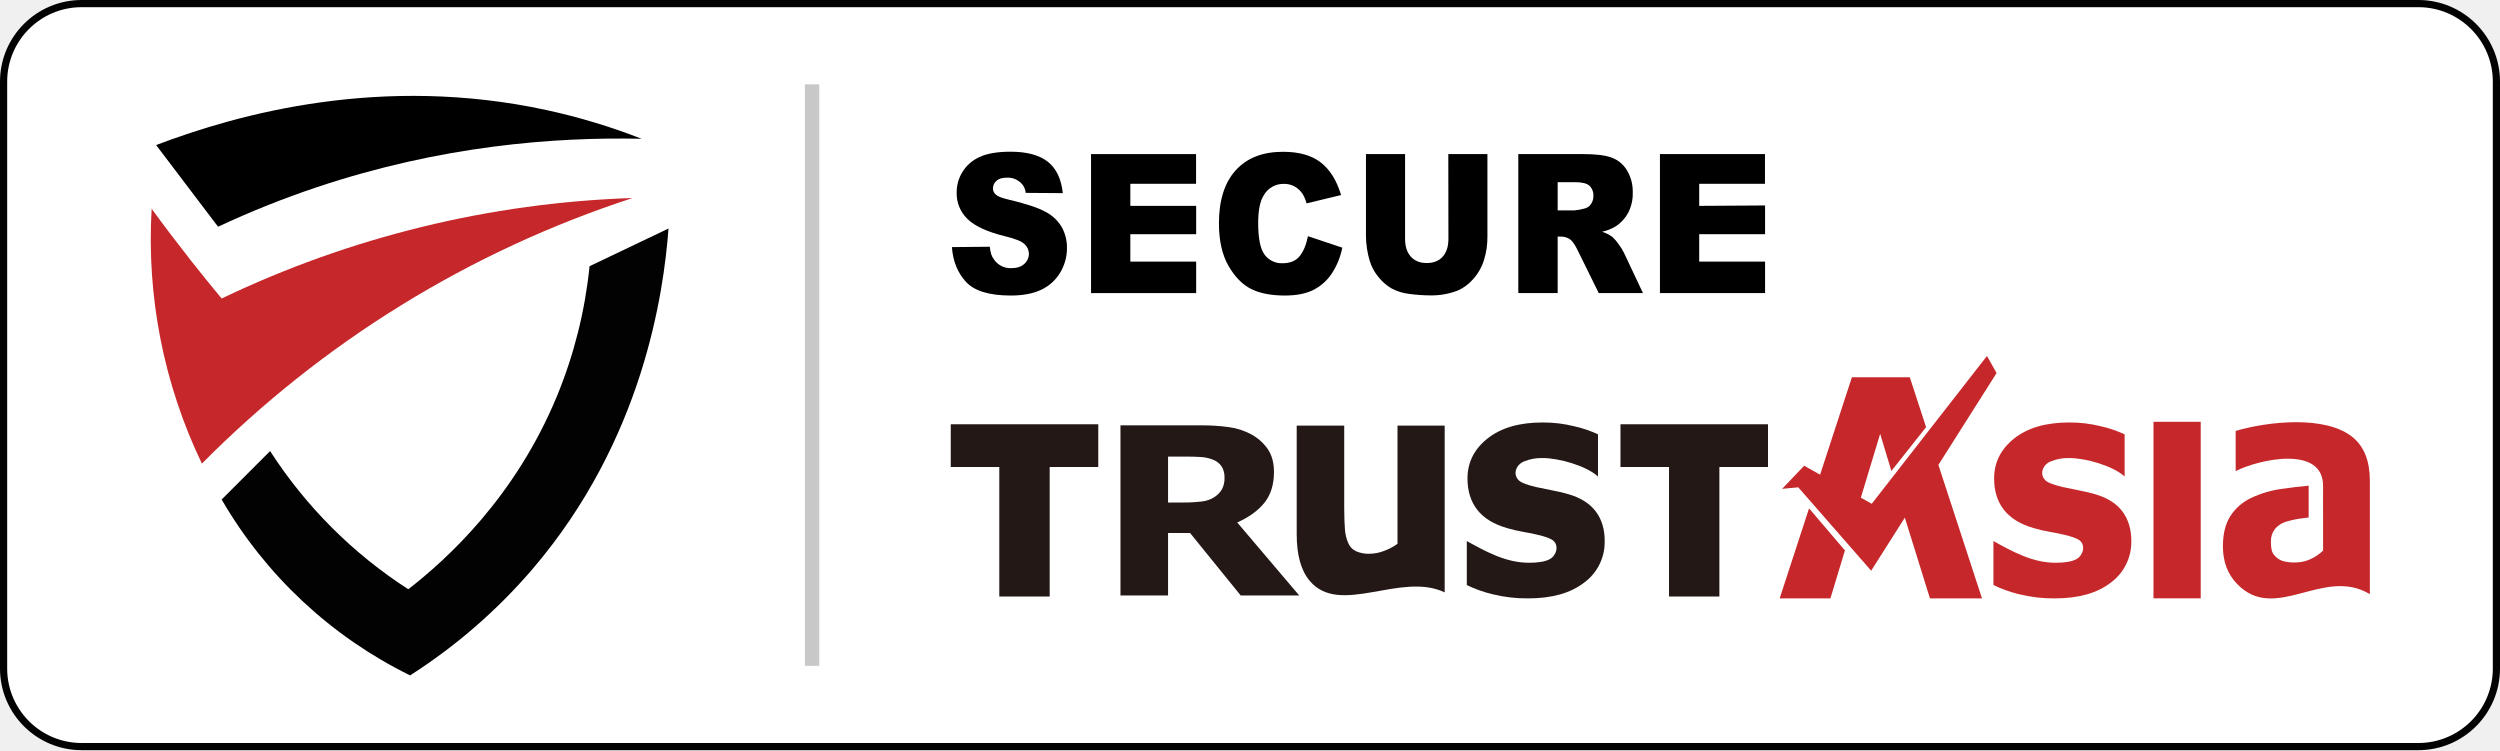
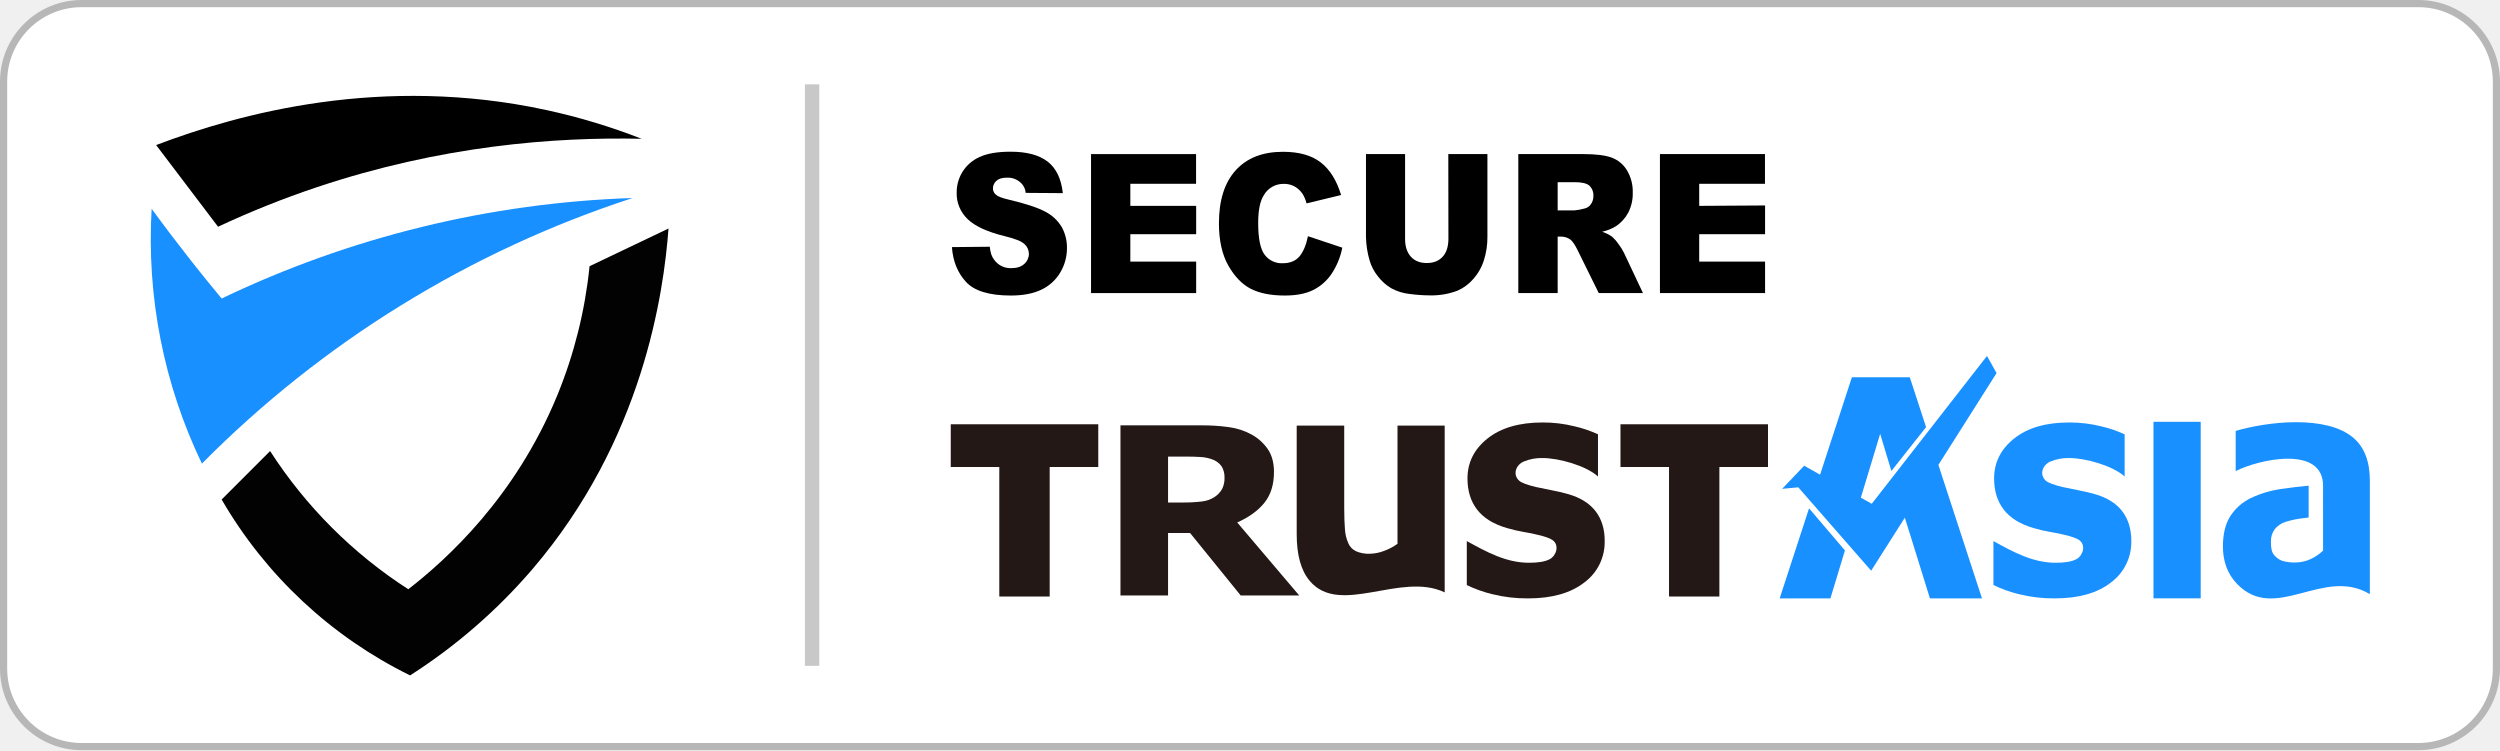
<svg xmlns="http://www.w3.org/2000/svg" viewBox="0 0 1393 418">
  <defs>
-     <style>.cls-1{fill:#fff;stroke:#020202;stroke-miterlimit:10;stroke-width:4px;}.cls-2{fill:#c6272a;}.cls-3{fill:#020202;}.cls-4{fill:#c8c8c8;}.cls-5,.cls-7{fill:#c5272a;}.cls-5,.cls-6{fill-rule:evenodd;}.cls-6{fill:#231815;}</style>
+     <style>.cls-1{fill:#fff;stroke:#b7b7b7;stroke-miterlimit:10;stroke-width:4px;}.cls-2{fill:#1890ff;}.cls-3{fill:#020202;}.cls-4{fill:#c8c8c8;}.cls-5,.cls-7{fill:#1890ff;}.cls-5,.cls-6{fill-rule:evenodd;}.cls-6{fill:#231815;}</style>
  </defs>
  <g id="图层_2" data-name="图层 2">
    <g id="图层_1-2" data-name="图层 1">
      <rect class="cls-1" x="2" y="2" width="1389" height="414" rx="43.5" />
      <path d="M87,80.83l34.5,45.5a518.31,518.31,0,0,1,55-22c68.93-23.09,132.09-28.07,181-27a348.13,348.13,0,0,0-53-16C213,41.49,133.37,63.16,87,80.83Z" />
      <path class="cls-2" d="M84.5,116.33a288.7,288.7,0,0,0,28,142,598.81,598.81,0,0,1,240-148,573.64,573.64,0,0,0-229,56q-8.46-10.17-17-21Q94.92,130.62,84.5,116.33Z" />
      <path class="cls-3" d="M150.5,251.33l-27,27a247.46,247.46,0,0,0,105,98,309.3,309.3,0,0,0,68-59c61.84-72.12,73.29-154,76-190l-44,21a257.93,257.93,0,0,1-18,72c-23.3,56.65-61.46,91.27-83,108a257.35,257.35,0,0,1-77-77Z" />
      <rect class="cls-4" x="448.5" y="47" width="8" height="324" />
      <path d="M530.41,137.69l21.09-.21c.45,3.7,1,5.3,2.43,7.23a11.13,11.13,0,0,0,9.64,4.7q4.68,0,7.21-2.4a7.45,7.45,0,0,0,2.53-5.57,7.36,7.36,0,0,0-2.41-5.39q-2.42-2.38-11.18-4.49-14.37-3.54-20.49-9.41a19.68,19.68,0,0,1-6.17-15,21.66,21.66,0,0,1,3.16-11.27,21.41,21.41,0,0,1,9.49-8.35q6.35-3,17.38-3,13.54,0,20.66,5.52t8.46,17.57l-20.71-.15a8.57,8.57,0,0,0-3.32-6.14A10.46,10.46,0,0,0,560.92,99q-3.81,0-5.74,1.77a5.65,5.65,0,0,0-1.92,4.31,4.47,4.47,0,0,0,1.59,3.33q1.54,1.53,7.32,2.85,14.33,3.38,20.52,6.84a22.42,22.42,0,0,1,9,8.58,23.4,23.4,0,0,1,2.82,11.47,26.23,26.23,0,0,1-3.76,13.73,24.23,24.23,0,0,1-10.51,9.54q-6.75,3.24-17,3.25-18,0-25-7.61T530.41,137.69Z" />
      <path d="M607.93,85.86h58.52V102.4H629.82v12.31H666.5V130.5H629.82v15.27H666.5v17.54H607.93Z" />
      <path d="M728.79,131.61,747.93,138a40.54,40.54,0,0,1-6.08,14.74,26.92,26.92,0,0,1-10.29,8.93q-6.15,3-15.64,3-11.52,0-18.82-3.67t-12.61-12.91q-5.29-9.24-5.3-23.65,0-19.22,9.33-29.54t26.39-10.32q13.35,0,21,5.92t11.35,18.17L728,113.33a18.7,18.7,0,0,0-2.12-5.17,13,13,0,0,0-4.48-4.23,11.94,11.94,0,0,0-5.93-1.48A12.57,12.57,0,0,0,704.06,109q-3,4.86-3,15.25,0,12.87,3.57,17.65a11.81,11.81,0,0,0,10,4.78q6.26,0,9.47-3.86T728.79,131.61Z" />
      <path d="M807,85.86h21.79V132a42.25,42.25,0,0,1-1.95,13,28.65,28.65,0,0,1-6.13,10.67A24.35,24.35,0,0,1,812,162a40.59,40.59,0,0,1-15.28,2.59,89.12,89.12,0,0,1-11.25-.79,27.48,27.48,0,0,1-10.2-3.15,26,26,0,0,1-7.49-6.67,25.25,25.25,0,0,1-4.66-8.93,50.21,50.21,0,0,1-2-13.09V85.86h21.79V133.1q0,6.33,3.2,9.9t8.9,3.56q5.64,0,8.84-3.51t3.21-10Z" />
      <path d="M846,163.31V85.86h36.39q10.13,0,15.48,1.9a16.74,16.74,0,0,1,8.63,7.06,22.91,22.91,0,0,1,3.27,12.54,23.09,23.09,0,0,1-2.51,11.12,20.59,20.59,0,0,1-6.89,7.58,24.86,24.86,0,0,1-7.67,3.07,20.94,20.94,0,0,1,5.68,2.85,23.36,23.36,0,0,1,3.5,4.07,30.48,30.48,0,0,1,3,4.82l10.58,22.44H890.83l-11.67-23.67c-1.48-3.06-2.79-5-3.95-6a8.61,8.61,0,0,0-5.35-1.8h-1.93v31.44Zm21.93-46.07h9.21a30,30,0,0,0,5.78-1.06,5.72,5.72,0,0,0,3.55-2.42,7.68,7.68,0,0,0,1.37-4.5,7.43,7.43,0,0,0-2.17-5.75c-1.45-1.34-4.16-2-8.15-2h-9.59Z" />
      <path d="M924.92,85.86h58.52V102.4H946.8v12.31l36.7-.23v16l-36.7,0v15.27h36.7v17.54H924.92Z" />
      <path class="cls-5" d="M1294.42,306.82V287.45h0c0-1.16-.06-11.95,0-16,.73-24.16-36.84-15.15-48.7-8.94V240.11c17.54-5.19,50.45-9.05,65.56,3.82,6.16,5.25,9.2,13.2,9.2,23.91v63.22c-25.86-15.61-52.6,16.47-74-5.71-5.27-5.48-7.87-12.46-7.87-20.93q0-10.2,4-16.63a28,28,0,0,1,11.41-10.2,58.85,58.85,0,0,1,18.14-5.28c4.62-.68,9.39-1.25,14.22-1.69v17.73c-1.13.13-2.3.29-3.49.45a50.41,50.41,0,0,0-9.43,2,12.62,12.62,0,0,0-6,4.1,11.17,11.17,0,0,0-2.1,7.08,19.21,19.21,0,0,0,.46,4.72,7.08,7.08,0,0,0,2.18,3.47,10.15,10.15,0,0,0,4,2.44,25.09,25.09,0,0,0,7.34.79,20.13,20.13,0,0,0,8-1.81,25.18,25.18,0,0,0,7.11-4.81Z" />
      <polygon class="cls-5" points="1226.23 333.39 1199.92 333.39 1199.92 235.03 1226.23 235.03 1226.23 333.39 1226.23 333.39" />
      <path class="cls-6" d="M894.12,301.4a27.88,27.88,0,0,1-11.41,23.21q-11.37,8.82-31.2,8.81a79.51,79.51,0,0,1-19.86-2.31A69.67,69.67,0,0,1,817.3,326V301.48c11.13,6.14,21.94,12.09,34.74,12.09,5.15,0,9-.65,11.47-2,3.79-2,5.49-7.95,1.51-10.67-1.44-1-4.23-2-8.32-2.93q-2.91-.76-7.92-1.61a79,79,0,0,1-9.09-2.12Q828.49,291,823.08,284t-5.4-17.39q0-13.42,11.22-22.32t30.67-8.89a71.61,71.61,0,0,1,17.63,2.12A65.31,65.31,0,0,1,890.4,242V265.5c-6.69-6.08-21.95-10.28-30.78-10.28a25.53,25.53,0,0,0-10.71,2c-4.24,1.89-6.24,7.2-2.38,10.67,1.34,1.15,4.42,2.31,9.28,3.47q4.05.88,8.66,1.78c3.09.57,6.22,1.31,9.34,2.18,6.9,2,12,5.24,15.33,9.63s5,9.88,5,16.44Z" />
      <path class="cls-6" d="M804.94,330.06c-24.37-11.65-58.25,13.5-75.08-6.3-5-5.84-7.34-14.61-7.34-26.12V237.13H749v46.1c0,4.69.16,8.58.4,11.69a22.47,22.47,0,0,0,1.87,7.73,8.7,8.7,0,0,0,4.22,4.47,17.49,17.49,0,0,0,7.84,1.42,22.54,22.54,0,0,0,7.45-1.42,30.84,30.84,0,0,0,7.91-4.12V237.13h26.29v92.93Z" />
      <polygon class="cls-6" points="611.96 260.22 584.88 260.22 584.88 332.38 556.81 332.38 556.81 260.22 529.76 260.22 529.76 236.4 611.96 236.4 611.96 260.22 611.96 260.22" />
      <polygon class="cls-6" points="985.13 260.22 958.04 260.22 958.04 332.38 929.98 332.38 929.98 260.22 902.93 260.22 902.93 236.4 985.13 236.4 985.13 260.22 985.13 260.22" />
      <path class="cls-6" d="M682.3,266a11.46,11.46,0,0,0-1.59-6.12,10.75,10.75,0,0,0-5.5-4,22.42,22.42,0,0,0-6.31-1.24c-2.42-.15-5.21-.24-8.41-.24h-9.65V280H659a85.54,85.54,0,0,0,10.71-.58,16,16,0,0,0,7.21-2.61A13,13,0,0,0,681,272.4,13.41,13.41,0,0,0,682.3,266Zm41.59,65.81H691.33L663.12,297H650.84v34.8H624.32V237H669a108.22,108.22,0,0,1,15.76,1A36.19,36.19,0,0,1,697.16,242a26.33,26.33,0,0,1,9.26,8.26q3.45,5.08,3.44,12.71,0,10.51-5.31,17.14t-15.17,11l34.51,40.64Z" />
      <path class="cls-5" d="M1187.56,301.4a28,28,0,0,1-11.4,23.21q-11.37,8.82-31.21,8.81a79.4,79.4,0,0,1-19.86-2.31,69.89,69.89,0,0,1-14.35-5.14V301.48c11.11,6.14,21.93,12.09,34.72,12.09,5.17,0,9-.65,11.49-2,3.79-2,5.48-7.95,1.52-10.67-1.45-1-4.26-2-8.33-2.93-2-.51-4.6-1.05-7.92-1.61a79.41,79.41,0,0,1-9.11-2.12Q1121.94,291,1116.53,284c-3.62-4.65-5.41-10.45-5.41-17.39q0-13.42,11.22-22.32t30.66-8.89a71.57,71.57,0,0,1,17.64,2.12,64.87,64.87,0,0,1,13.2,4.51V265.5c-6.7-6.08-21.95-10.28-30.76-10.28a25.63,25.63,0,0,0-10.73,2c-4.23,1.89-6.24,7.2-2.38,10.67q2,1.73,9.28,3.47c2.7.59,5.58,1.18,8.68,1.78s6.2,1.31,9.31,2.18q10.37,3,15.34,9.63t5,16.44Z" />
      <path class="cls-7" d="M1112.49,207.88l-5.34-9.54-64.22,82.37-6.07-3.41c2.89-9.56,6.22-20.59,10.77-35.57l6.25,20.69L1073.21,238l-9.07-27.77h-32.27l-17.72,54.27-8.86-5L993,272.38l9-.85L1042.61,318l18.76-29.56c3,9.8,10.31,32.88,14,45h29l-24.3-74.4Z" />
      <path class="cls-7" d="M991.64,333.41h28.27c3.22-10.64,5.79-19.09,8.09-26.71l-20-23.44Z" />
    </g>
  </g>
</svg>
